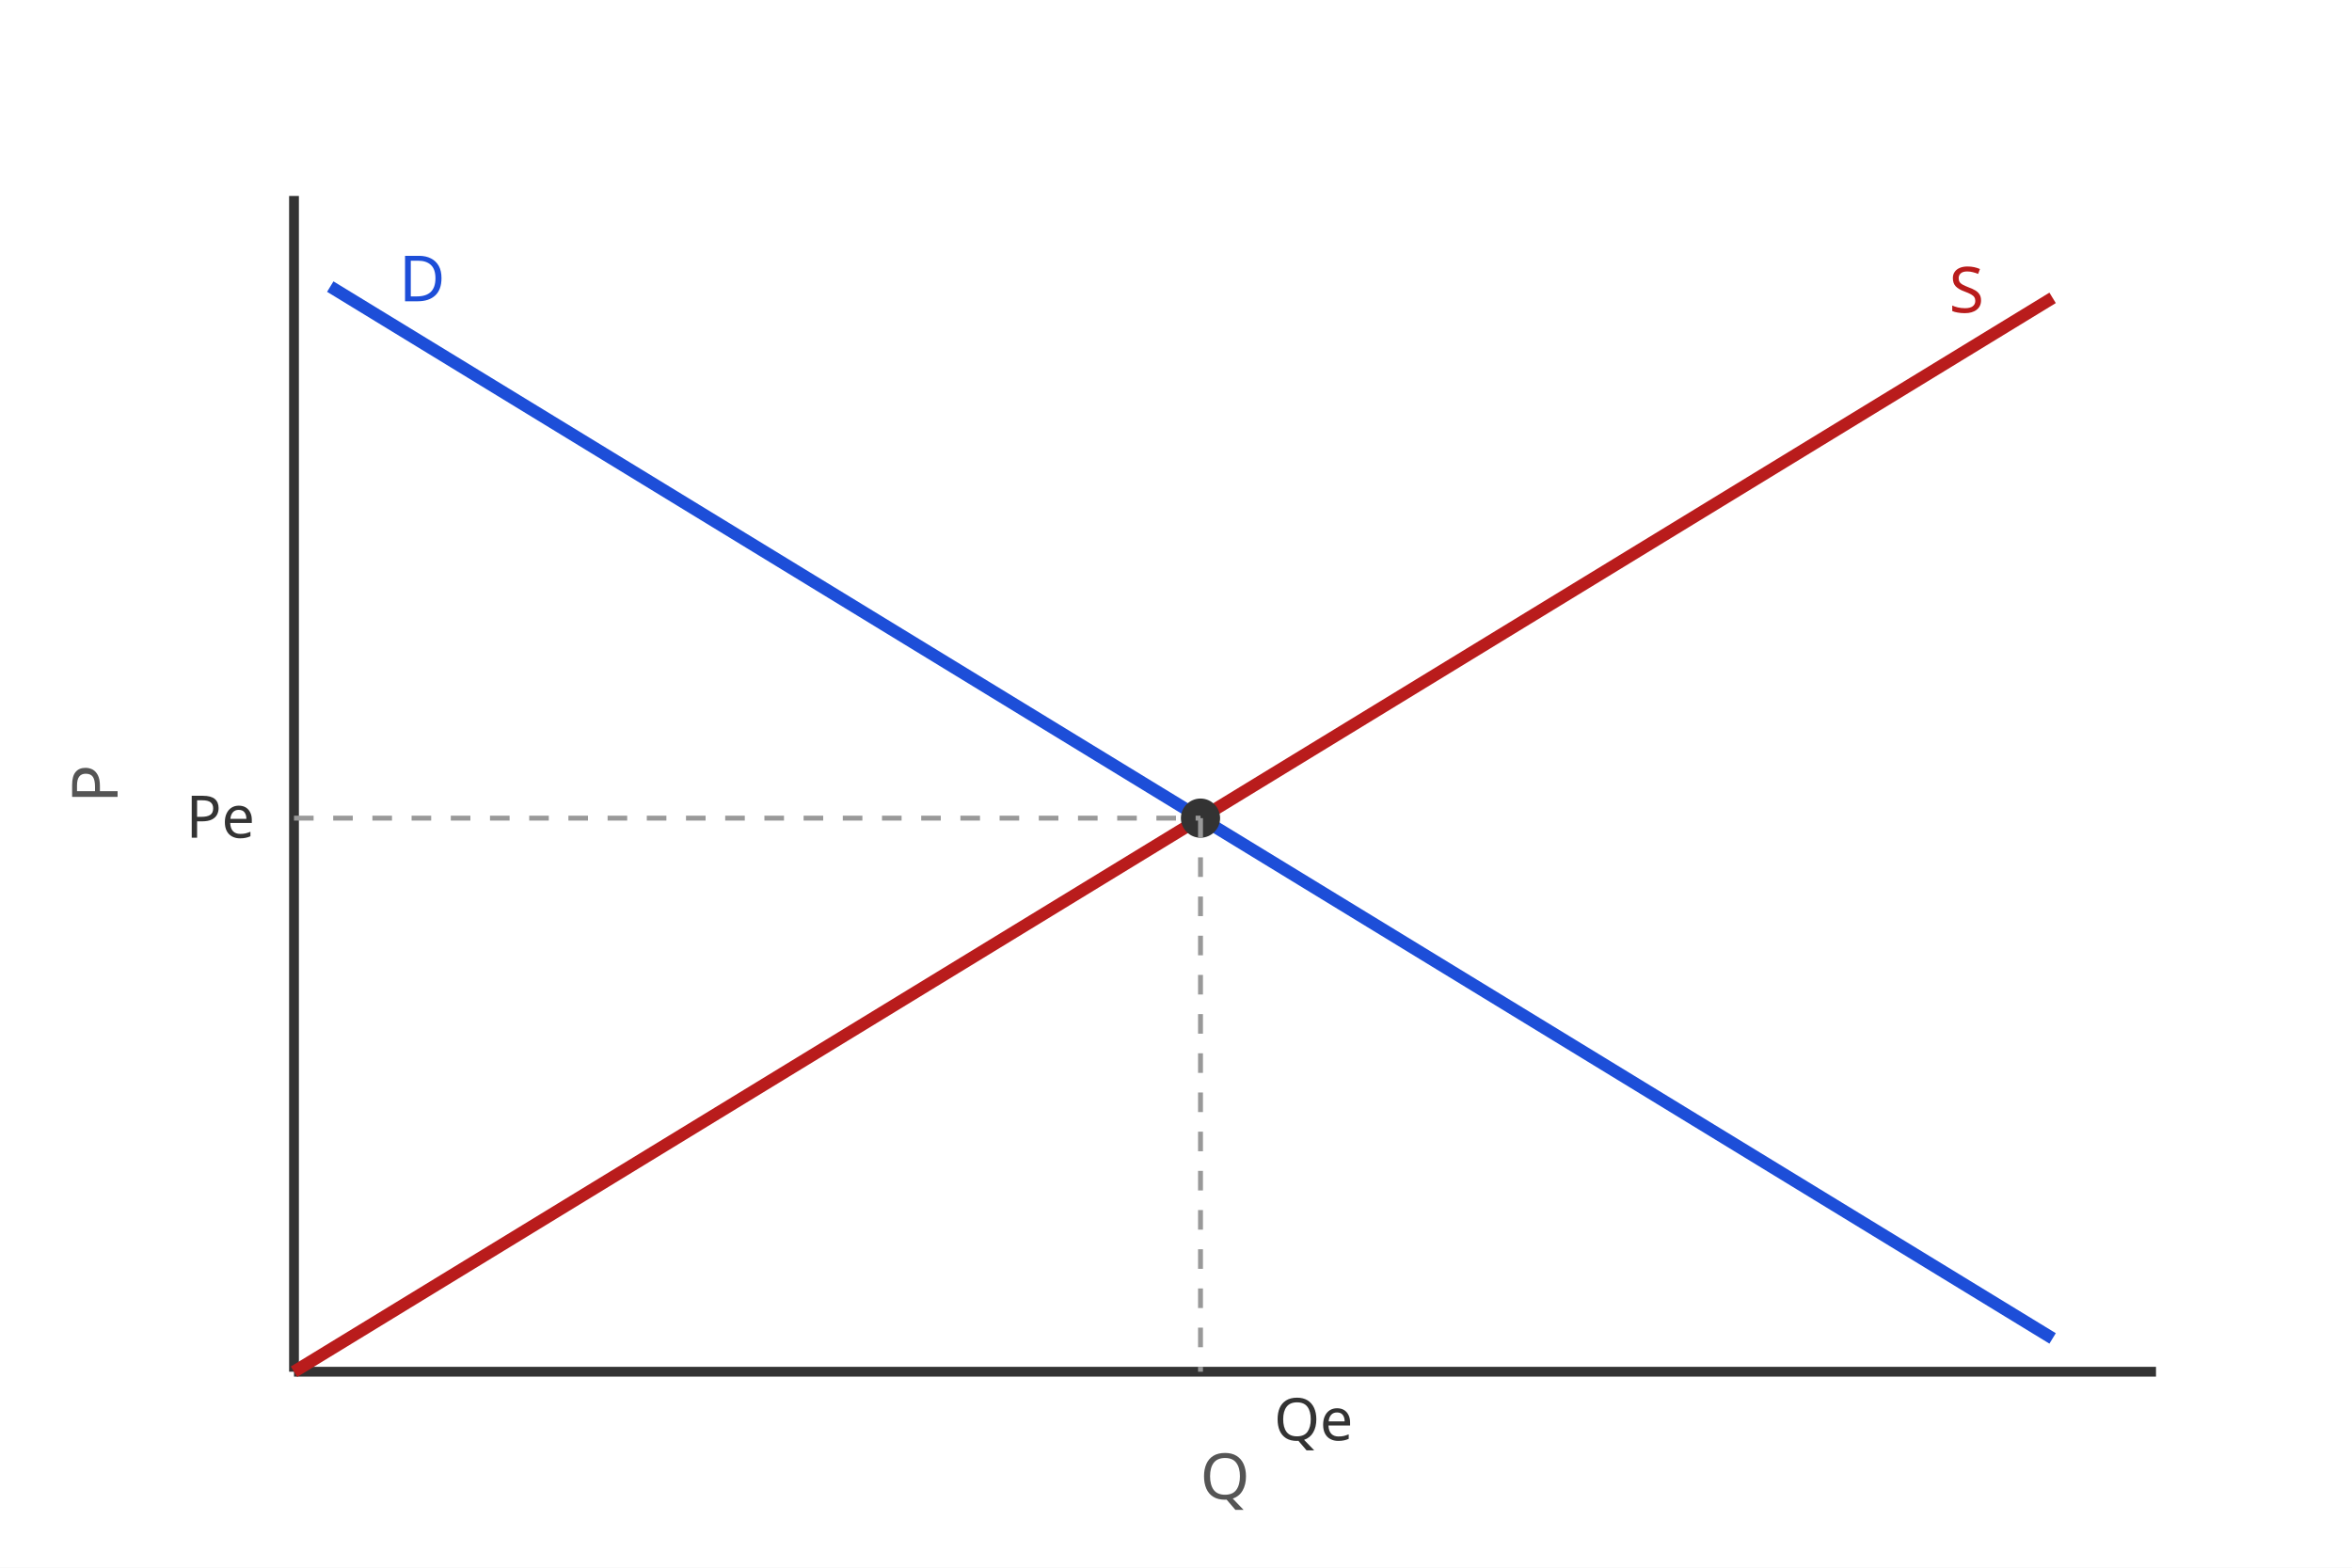
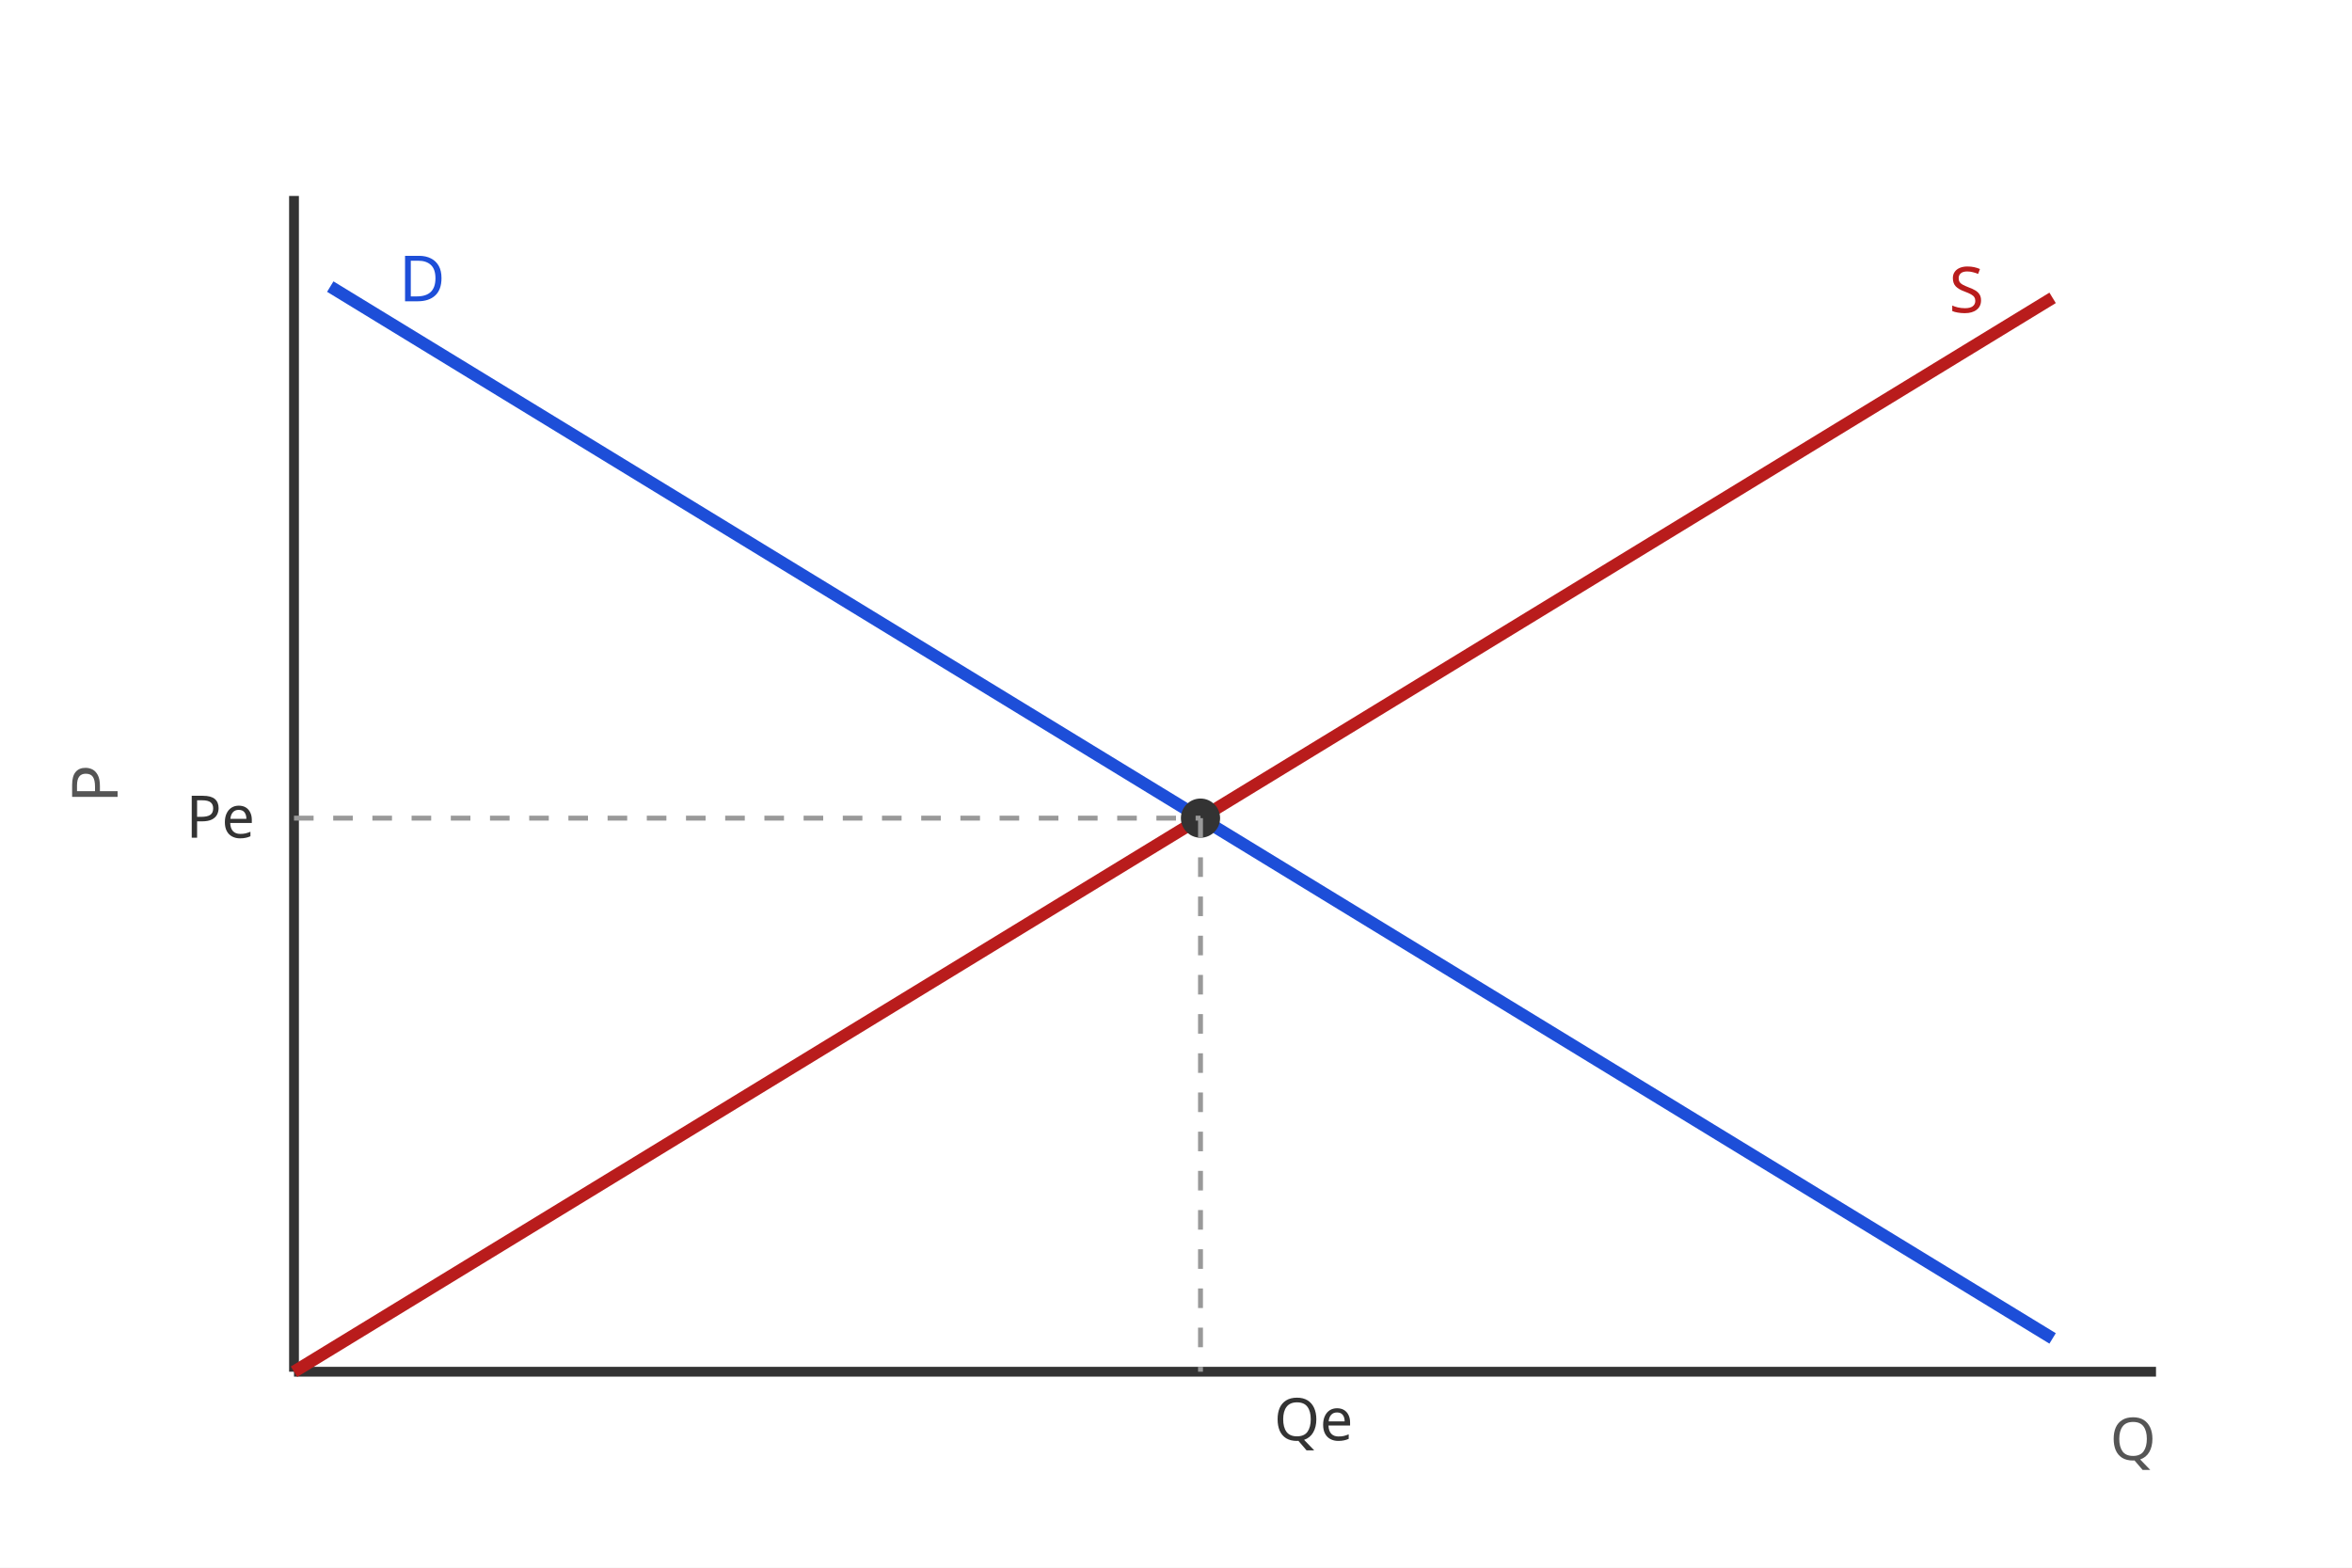
<svg xmlns="http://www.w3.org/2000/svg" viewBox="0 0 480 320">
  <rect width="480" height="320" fill="#ffffff" />
  <line x1="60" y1="280" x2="60" y2="40" stroke="#333" stroke-width="2" />
  <line x1="60" y1="280" x2="440" y2="280" stroke="#333" stroke-width="2" />
-   <text x="250" y="306" font-family="sans-serif" font-size="13" fill="#555" text-anchor="middle">Q</text>
+   <text x="440" y="298" font-family="sans-serif" font-size="12" fill="#555" text-anchor="end">Q</text>
  <text x="24" y="160" font-family="sans-serif" font-size="13" fill="#555" text-anchor="middle" transform="rotate(-90 24 160)">P</text>
  <line x1="67.4" y1="58.5" x2="418.9" y2="273.2" stroke="#1d4ed8" stroke-width="2.5" />
  <line x1="60.0" y1="280.0" x2="418.9" y2="60.8" stroke="#b91c1c" stroke-width="2.5" />
  <circle cx="245.0" cy="167.0" r="4" fill="#333" />
  <line x1="60" y1="167.0" x2="245.0" y2="167.0" stroke="#999" stroke-width="1" stroke-dasharray="4 4" />
  <line x1="245.0" y1="167.0" x2="245.0" y2="280" stroke="#999" stroke-width="1" stroke-dasharray="4 4" />
  <text x="81.4" y="61.5" font-family="sans-serif" font-size="13" fill="#1d4ed8" text-anchor="start">D</text>
  <text x="404.9" y="63.8" font-family="sans-serif" font-size="13" fill="#b91c1c" text-anchor="end">S</text>
  <text x="52" y="171.0" font-family="sans-serif" font-size="12" fill="#333" text-anchor="end">Pe</text>
  <text x="260.0" y="294" font-family="sans-serif" font-size="12" fill="#333" text-anchor="start">Qe</text>
</svg>
